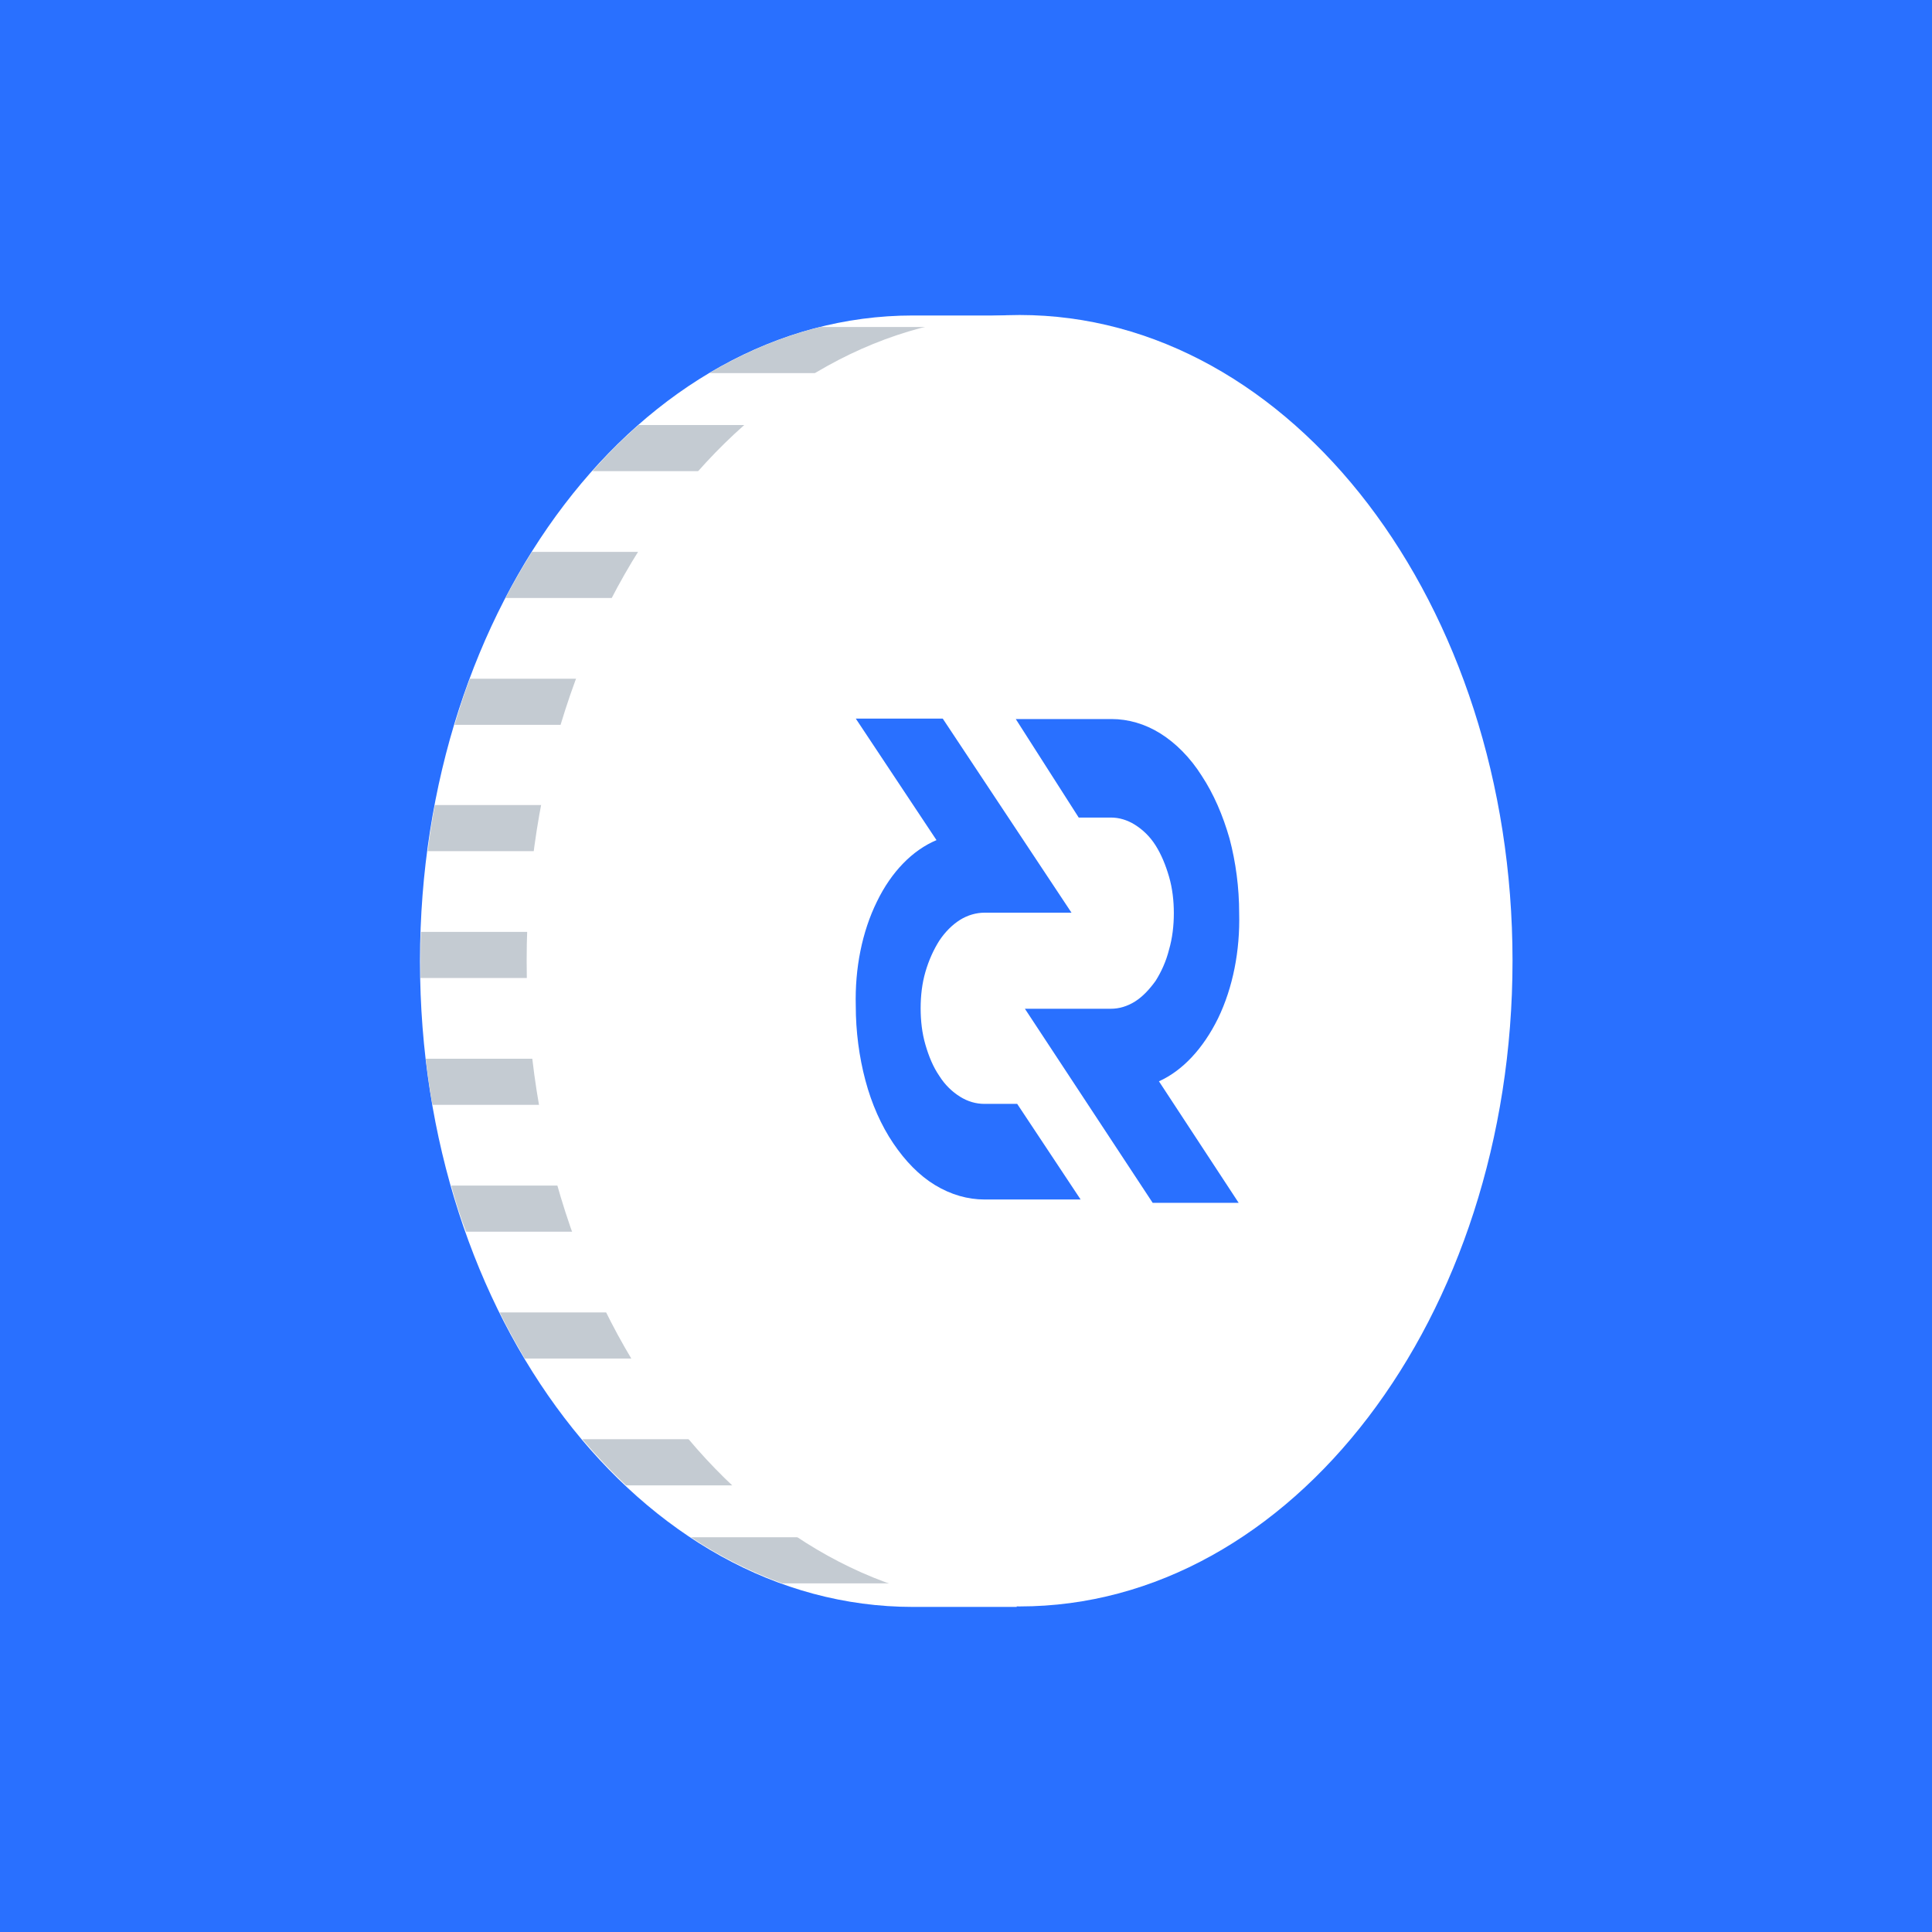
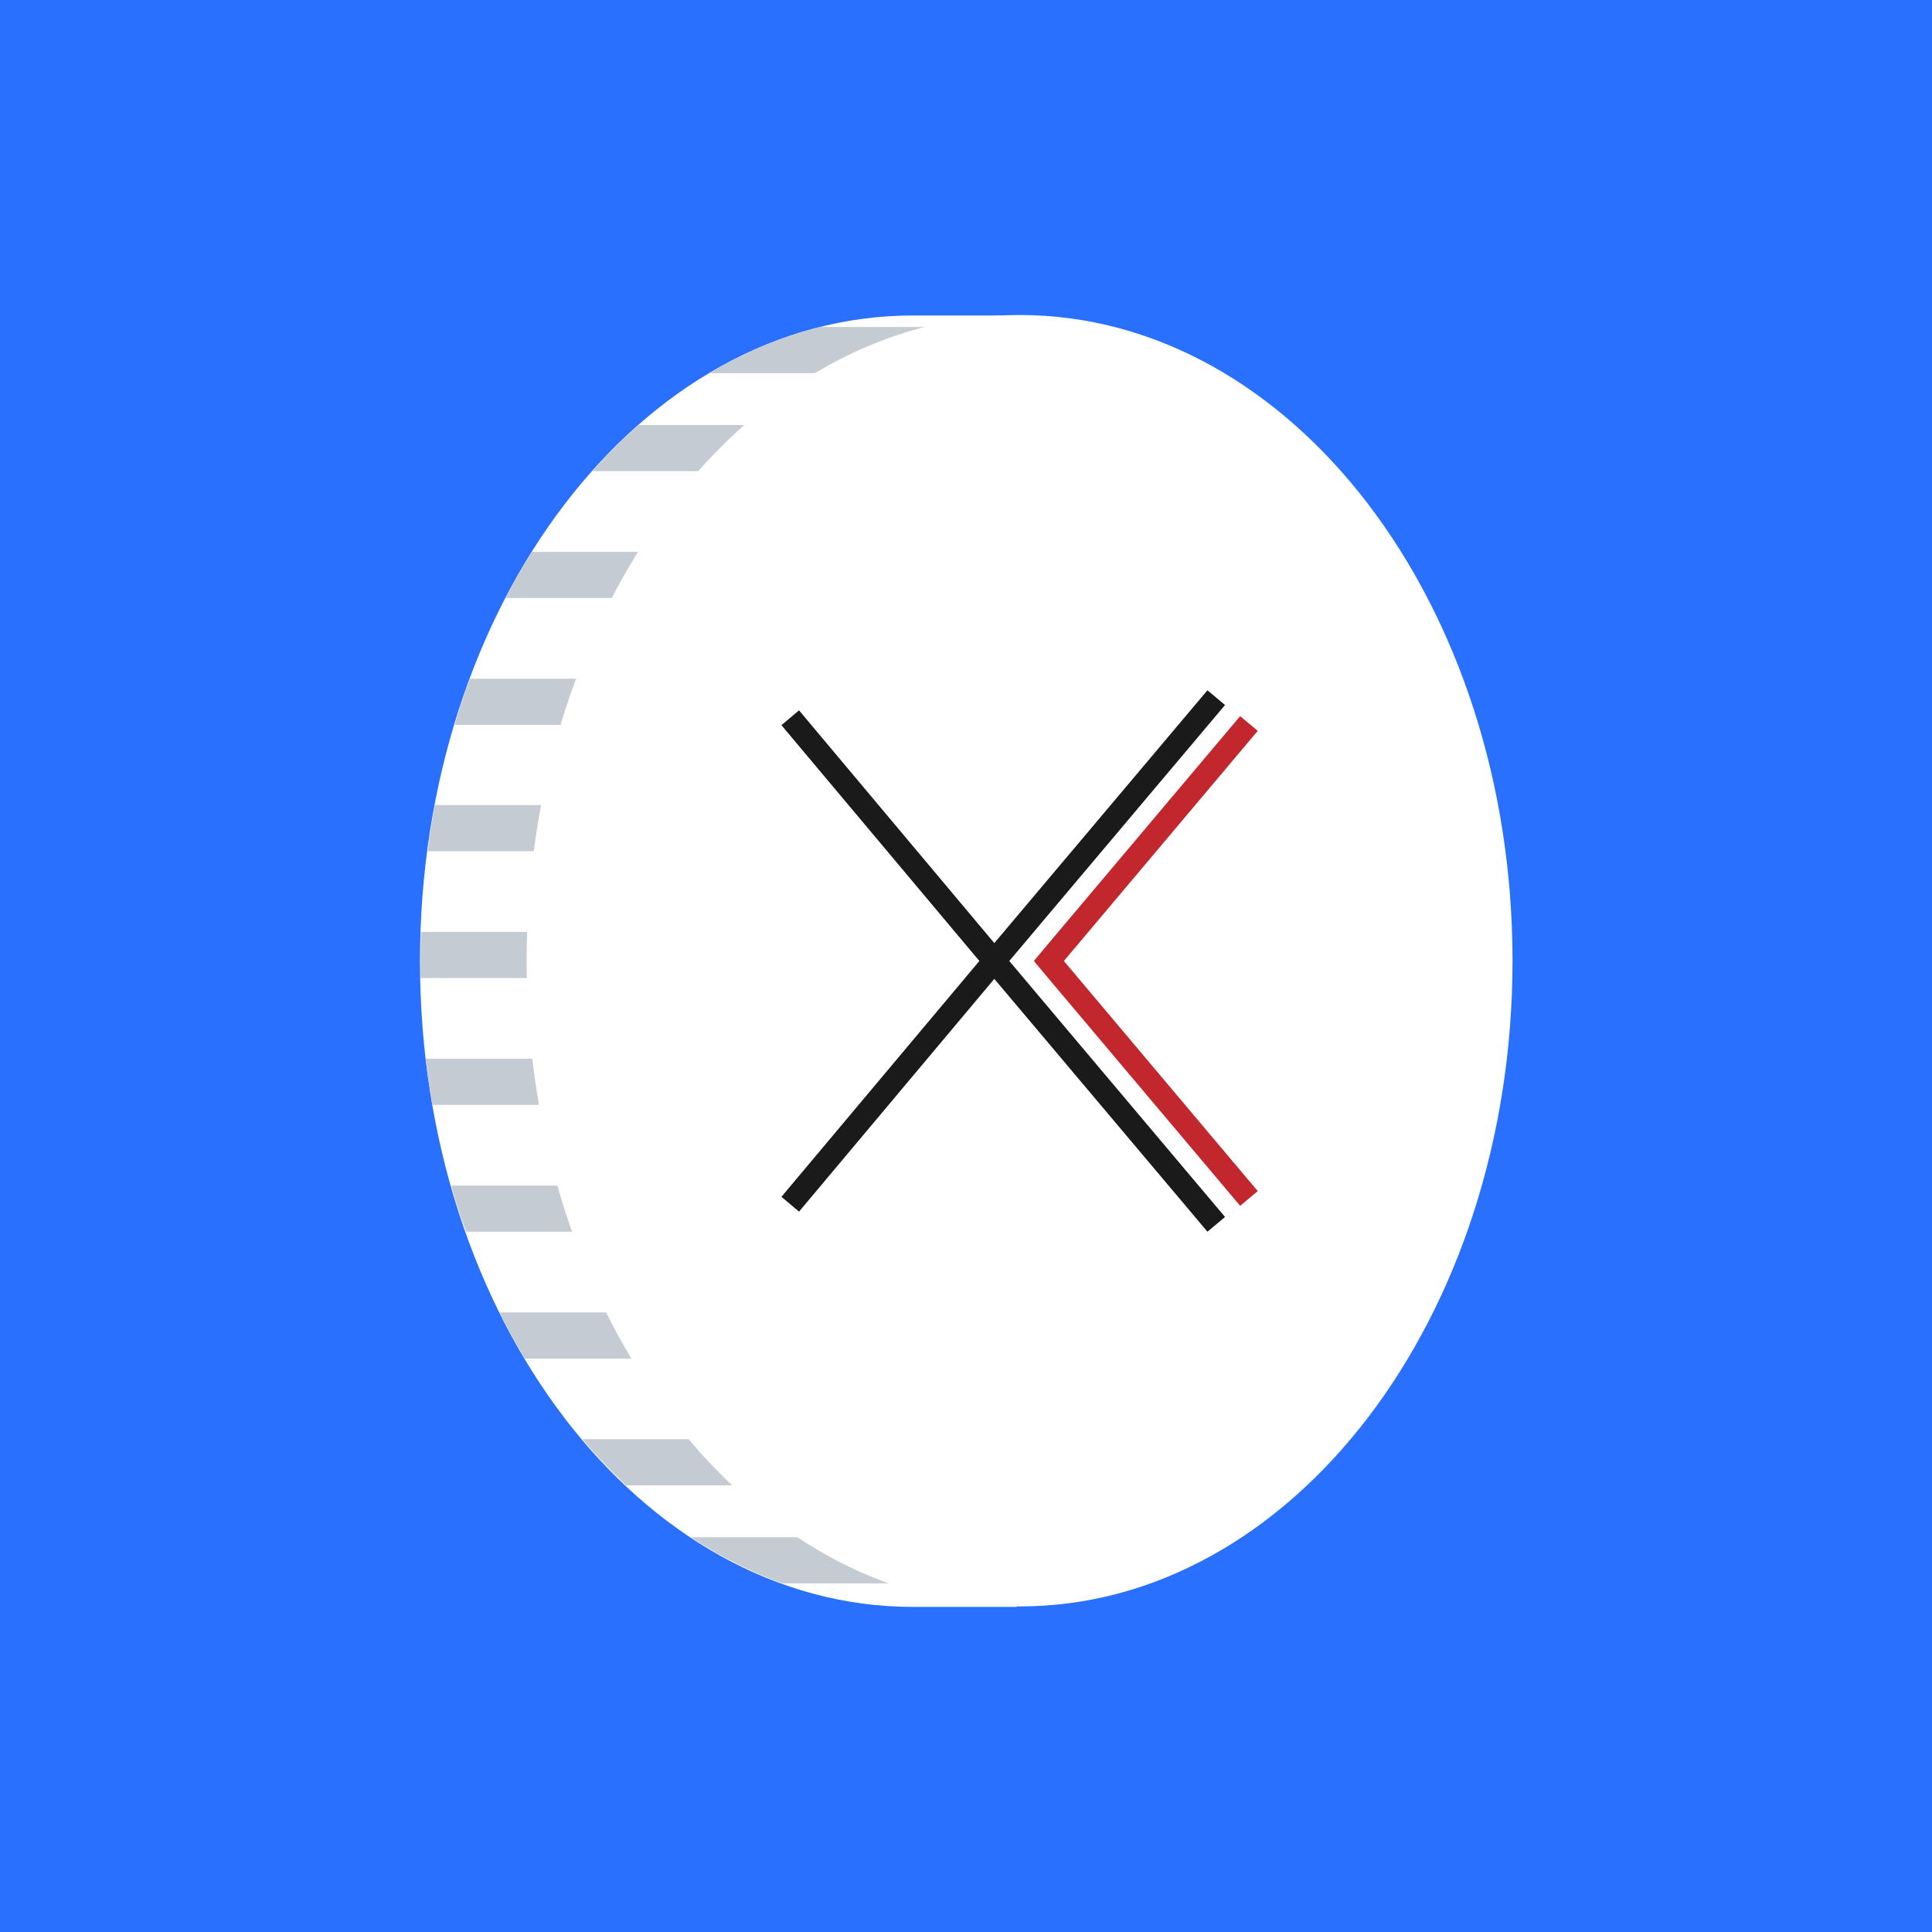
- <svg xmlns="http://www.w3.org/2000/svg" width="92" height="92" viewBox="0 0 92 92" fill="none">
+ <svg xmlns="http://www.w3.org/2000/svg" fill="none" version="1.1" viewBox="0 0 92 92">
  <rect width="92" height="92" fill="#2970FF" />
-   <path d="M48.415 15.023C48.415 23.259 48.415 68.352 48.415 76.52C46.63 76.52 50.36 76.52 43.473 76.52C30.501 76.52 20 62.747 20 45.771C20 28.796 30.501 15.023 43.473 15.023C56.445 15.023 44.846 15.023 48.415 15.023Z" fill="white" />
-   <path d="M23.797 62.495C24.163 63.251 24.575 63.983 24.987 64.692H48.414C48.414 63.983 48.414 63.251 48.414 62.495H23.797Z" fill="#C4CBD2" />
-   <path d="M21.487 56.456C21.693 57.211 21.922 57.943 22.196 58.652H48.438C48.438 57.92 48.438 57.188 48.438 56.456H21.487Z" fill="#C4CBD2" />
-   <path d="M20.274 50.416C20.365 51.148 20.457 51.88 20.594 52.612H48.414C48.414 51.88 48.414 51.148 48.414 50.416H20.274Z" fill="#C4CBD2" />
-   <path d="M48.415 75.399C48.415 74.781 48.415 74.049 48.415 73.203H32.903C34.276 74.118 35.74 74.85 37.25 75.399H48.415Z" fill="#C4CBD2" />
-   <path d="M27.733 68.535C28.396 69.313 29.082 70.045 29.815 70.732H48.438C48.438 70.045 48.438 69.313 48.438 68.535H27.733Z" fill="#C4CBD2" />
-   <path d="M22.379 32.319C22.104 33.028 21.875 33.76 21.647 34.515H48.437C48.437 33.783 48.437 33.051 48.437 32.319H22.379Z" fill="#C4CBD2" />
-   <path d="M39.057 15.572C37.204 16.029 35.443 16.785 33.773 17.768H48.415C48.415 16.922 48.415 16.167 48.415 15.572H39.057Z" fill="#C4CBD2" />
-   <path d="M30.41 20.239C29.632 20.925 28.899 21.657 28.213 22.435H48.438C48.438 21.657 48.438 20.925 48.438 20.239H30.41Z" fill="#C4CBD2" />
-   <path d="M20.709 38.336C20.571 39.068 20.457 39.8 20.366 40.532H48.437C48.437 39.8 48.437 39.068 48.437 38.336H20.709Z" fill="#C4CBD2" />
-   <path d="M25.331 26.279C24.896 26.988 24.461 27.72 24.072 28.475H48.415C48.415 27.72 48.415 26.988 48.415 26.279H25.331Z" fill="#C4CBD2" />
-   <path d="M20.046 44.376C20.023 44.833 20.023 45.291 20.023 45.748C20.023 46.023 20.023 46.297 20.023 46.572H48.415C48.415 45.84 48.415 45.108 48.415 44.376H20.046Z" fill="#C4CBD2" />
-   <path d="M48.552 76.497C61.516 76.497 72.025 62.73 72.025 45.749C72.025 28.767 61.516 15 48.552 15C35.588 15 25.079 28.767 25.079 45.749C25.079 62.73 35.588 76.497 48.552 76.497Z" fill="white" />
-   <path d="M44.595 40.006L40.751 34.218H44.892L51.023 43.461H46.883C46.494 43.461 46.082 43.575 45.716 43.804C45.35 44.033 45.007 44.376 44.732 44.788C44.457 45.222 44.229 45.726 44.069 46.275C43.908 46.824 43.84 47.419 43.84 48.014C43.84 48.608 43.908 49.203 44.069 49.752C44.229 50.301 44.434 50.805 44.732 51.239C45.007 51.674 45.35 51.994 45.716 52.223C46.082 52.452 46.471 52.566 46.883 52.566H48.438L51.458 57.119H46.883C46.082 57.119 45.281 56.89 44.526 56.433C43.771 55.975 43.108 55.289 42.536 54.442C41.964 53.596 41.506 52.566 41.209 51.445C40.911 50.324 40.751 49.112 40.751 47.899C40.705 46.115 41.048 44.376 41.758 42.934C42.444 41.516 43.451 40.486 44.595 40.006Z" fill="#2970FF" />
-   <path d="M55.188 51.491L58.985 57.279H54.89L48.805 48.036H52.9C53.289 48.036 53.678 47.922 54.044 47.693C54.41 47.464 54.73 47.121 55.028 46.709C55.302 46.275 55.531 45.771 55.668 45.222C55.828 44.673 55.897 44.078 55.897 43.483C55.897 42.889 55.828 42.294 55.668 41.745C55.508 41.196 55.302 40.692 55.028 40.258C54.753 39.823 54.41 39.503 54.044 39.274C53.678 39.045 53.289 38.931 52.9 38.931H51.367L48.37 34.24H52.923C53.723 34.24 54.524 34.469 55.256 34.927C55.988 35.385 56.675 36.071 57.224 36.94C57.796 37.81 58.23 38.816 58.551 39.937C58.848 41.058 59.008 42.271 59.008 43.483C59.054 45.268 58.711 47.03 58.002 48.494C57.292 49.935 56.309 50.987 55.188 51.491Z" fill="#2970FF" />
+   <path d="m48.415 15.023v61.497h-4.942c-12.972 0-23.473-13.773-23.473-30.749 0-16.976 10.501-30.748 23.473-30.748h4.942z" fill="#fff" />
+   <g fill="#C4CBD2">
+     <path d="m23.797 62.496c0.366 0.755 0.778 1.487 1.19 2.196h23.428v-2.196h-24.617z" />
+     <path d="m21.487 56.456c0.206 0.755 0.435 1.487 0.709 2.196h26.242v-2.196h-26.951z" />
+     <path d="m20.274 50.416c0.091 0.732 0.183 1.464 0.32 2.196h27.82v-2.196h-28.14z" />
+     <path d="m48.415 75.399v-2.196h-15.512c1.373 0.915 2.837 1.647 4.347 2.196h11.165z" />
+     <path d="m27.733 68.535c0.663 0.778 1.35 1.51 2.082 2.196h18.623v-2.196h-20.705z" />
+     <path d="m22.379 32.319c-0.275 0.709-0.503 1.441-0.732 2.196h26.791v-2.196h-26.058z" />
+     <path d="m39.057 15.572c-1.853 0.458-3.615 1.212-5.285 2.196h14.642v-2.196h-9.357z" />
+     <path d="m30.41 20.239c-0.778 0.686-1.51 1.418-2.196 2.196h20.224v-2.196h-18.028z" />
+     <path d="m20.709 38.336c-0.137 0.732-0.252 1.464-0.343 2.196h28.072v-2.196h-27.729z" />
+     <path d="m25.331 26.279c-0.435 0.709-0.869 1.441-1.258 2.196h24.343v-2.196h-23.084z" />
+     <path d="m20.046 44.376c-0.023 0.458-0.023 0.915-0.023 1.373v0.824h28.392v-2.196h-28.369z" />
+   </g>
+   <path d="m48.552 76.497c12.964 0 23.473-13.767 23.473-30.748 0-16.982-10.509-30.749-23.473-30.749-12.964 0-23.473 13.767-23.473 30.749 0 16.982 10.509 30.748 23.473 30.748z" fill="#fff" />
+   <g id="FAVOCONS" transform="matrix(.35809 0 0 .35809 37.211 32.87)">
+     <polygon points="63.34 5.4 61 3.44 35.56 33.62 33.57 36 35.56 38.38 61 68.56 63.34 66.6 37.56 36" fill="#c1272d" />
+     <polygon points="28.31 38.38 56.65 72 58.99 70.04 30.3 36 58.99 1.96 56.65 0 28.31 33.62 2.34 2.67 0 4.64 26.32 36 0 67.36 2.34 69.33" fill="#1a1a1a" />
+   </g>
</svg>
